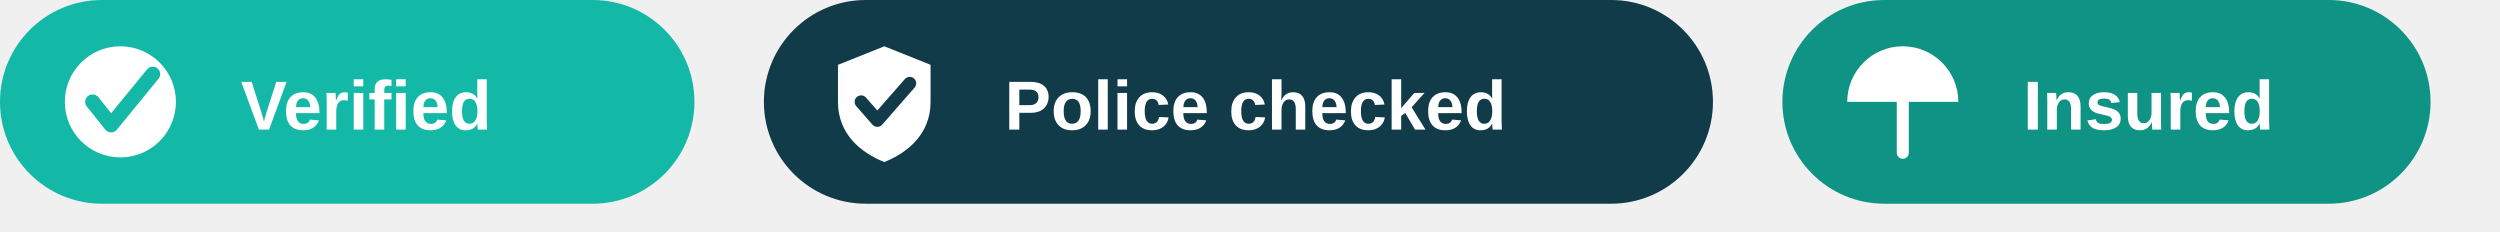
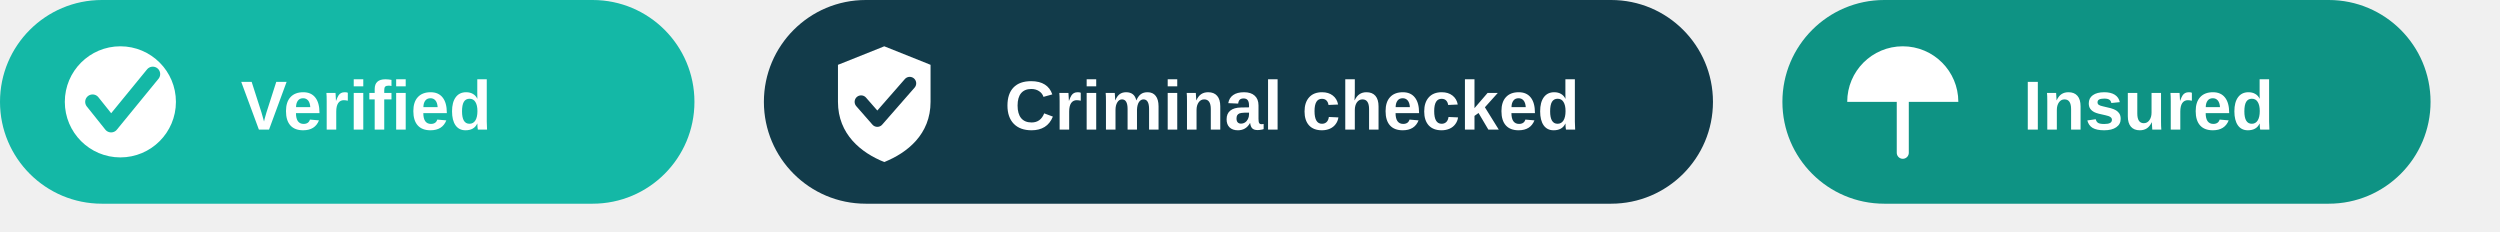
<svg xmlns="http://www.w3.org/2000/svg" viewBox="0 0 540 50">
  <g transform="translate(0,0)">
    <rect width="150" height="44" rx="22" fill="#14B8A6" />
    <circle cx="26" cy="22" r="12" fill="#fff" />
    <path d="M20 22 L24 27 L33 16" fill="none" stroke="#14B8A6" stroke-width="3.2" stroke-linecap="round" stroke-linejoin="round" />
    <text x="52" y="28" font-family="'Poppins','Segoe UI',system-ui,Arial,sans-serif" font-size="15" font-weight="600" fill="#fff">Verified</text>
  </g>
  <g transform="translate(165,0)">
    <rect width="205" height="44" rx="22" fill="#123B4A" />
    <path d="M26 10 l10 4 v8 c0 7 -5 11 -10 13 c-5 -2 -10 -6 -10 -13 v-8 z" fill="#fff" />
    <path d="M21 22 l3.5 4 l7 -8" fill="none" stroke="#123B4A" stroke-width="2.8" stroke-linecap="round" stroke-linejoin="round" />
-     <text x="52" y="28" font-family="'Poppins','Segoe UI',system-ui,Arial,sans-serif" font-size="15" font-weight="600" fill="#fff">Police checked</text>
+     <text x="52" y="28" font-family="'Poppins','Segoe UI',system-ui,Arial,sans-serif" font-size="15" font-weight="600" fill="#fff">Criminal checked</text>
  </g>
  <g transform="translate(385,0)">
    <rect width="140" height="44" rx="22" fill="#0E9384" />
    <path d="M26 10 a12 12 0 0 1 12 12 h-24 a12 12 0 0 1 12-12 z" fill="#fff" />
    <line x1="26" y1="22" x2="26" y2="33" stroke="#fff" stroke-width="2.6" stroke-linecap="round" />
    <text x="52" y="28" font-family="'Poppins','Segoe UI',system-ui,Arial,sans-serif" font-size="15" font-weight="600" fill="#fff">Insured</text>
  </g>
</svg>
